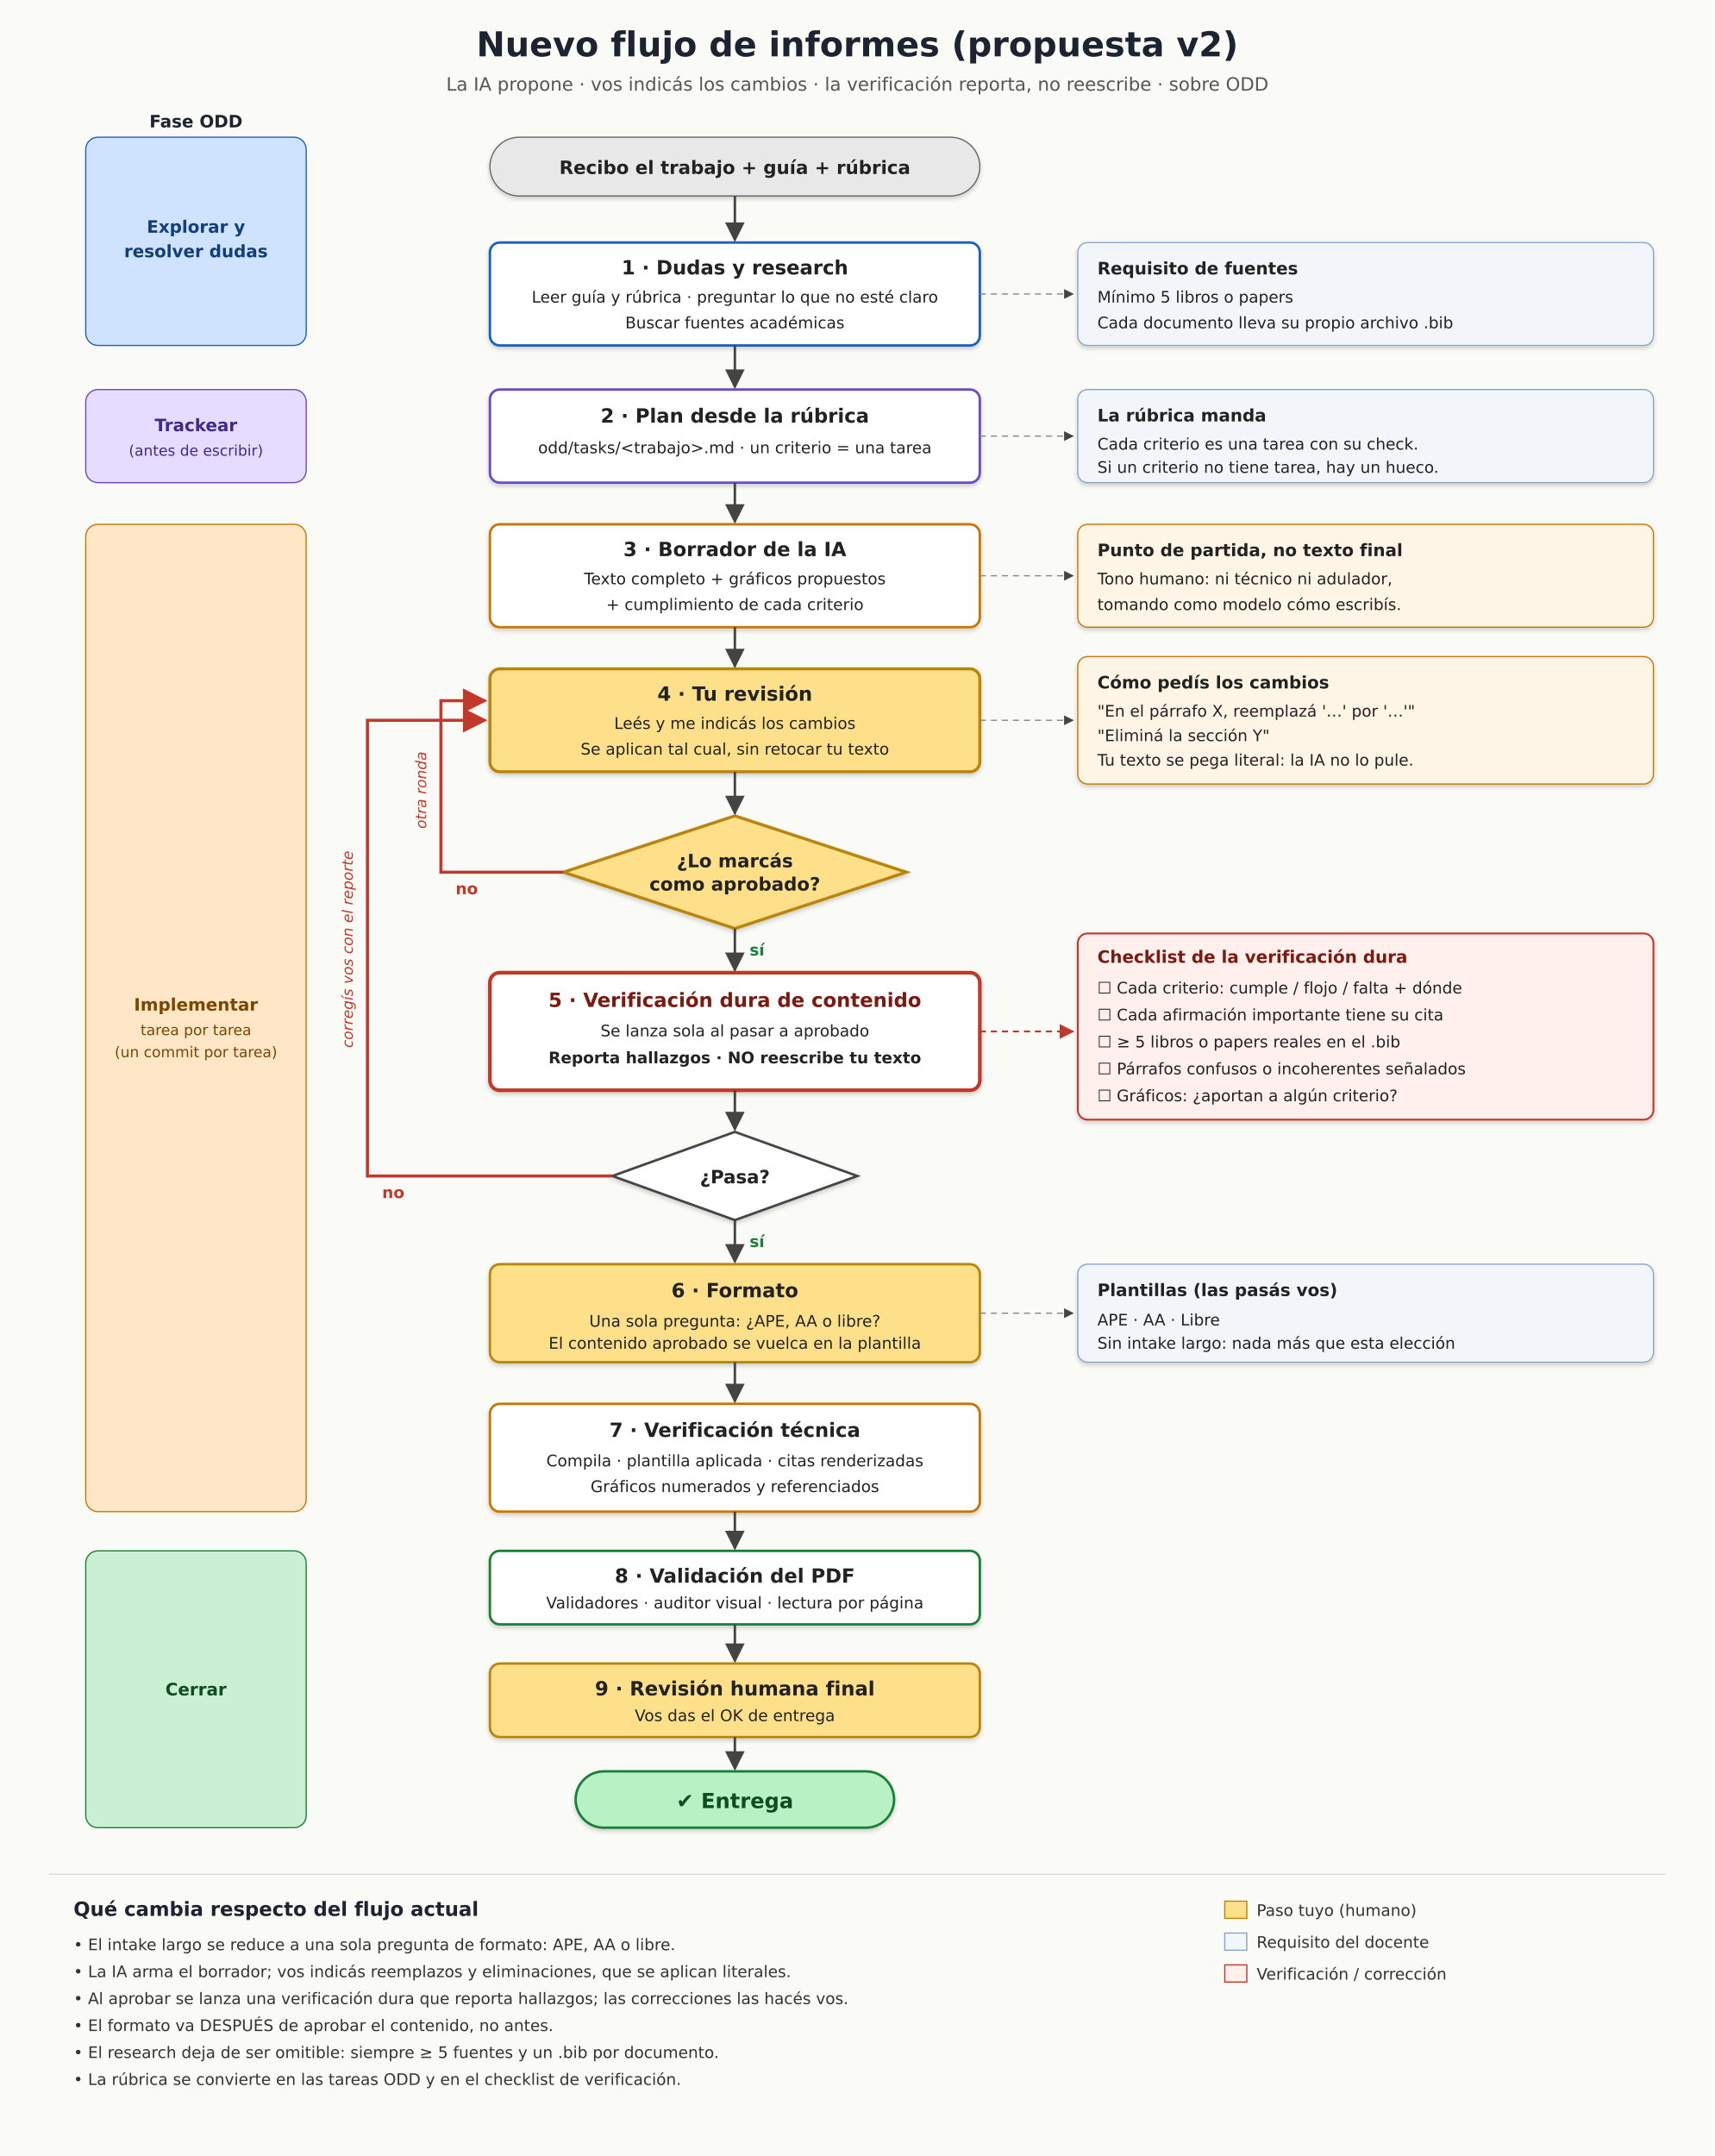
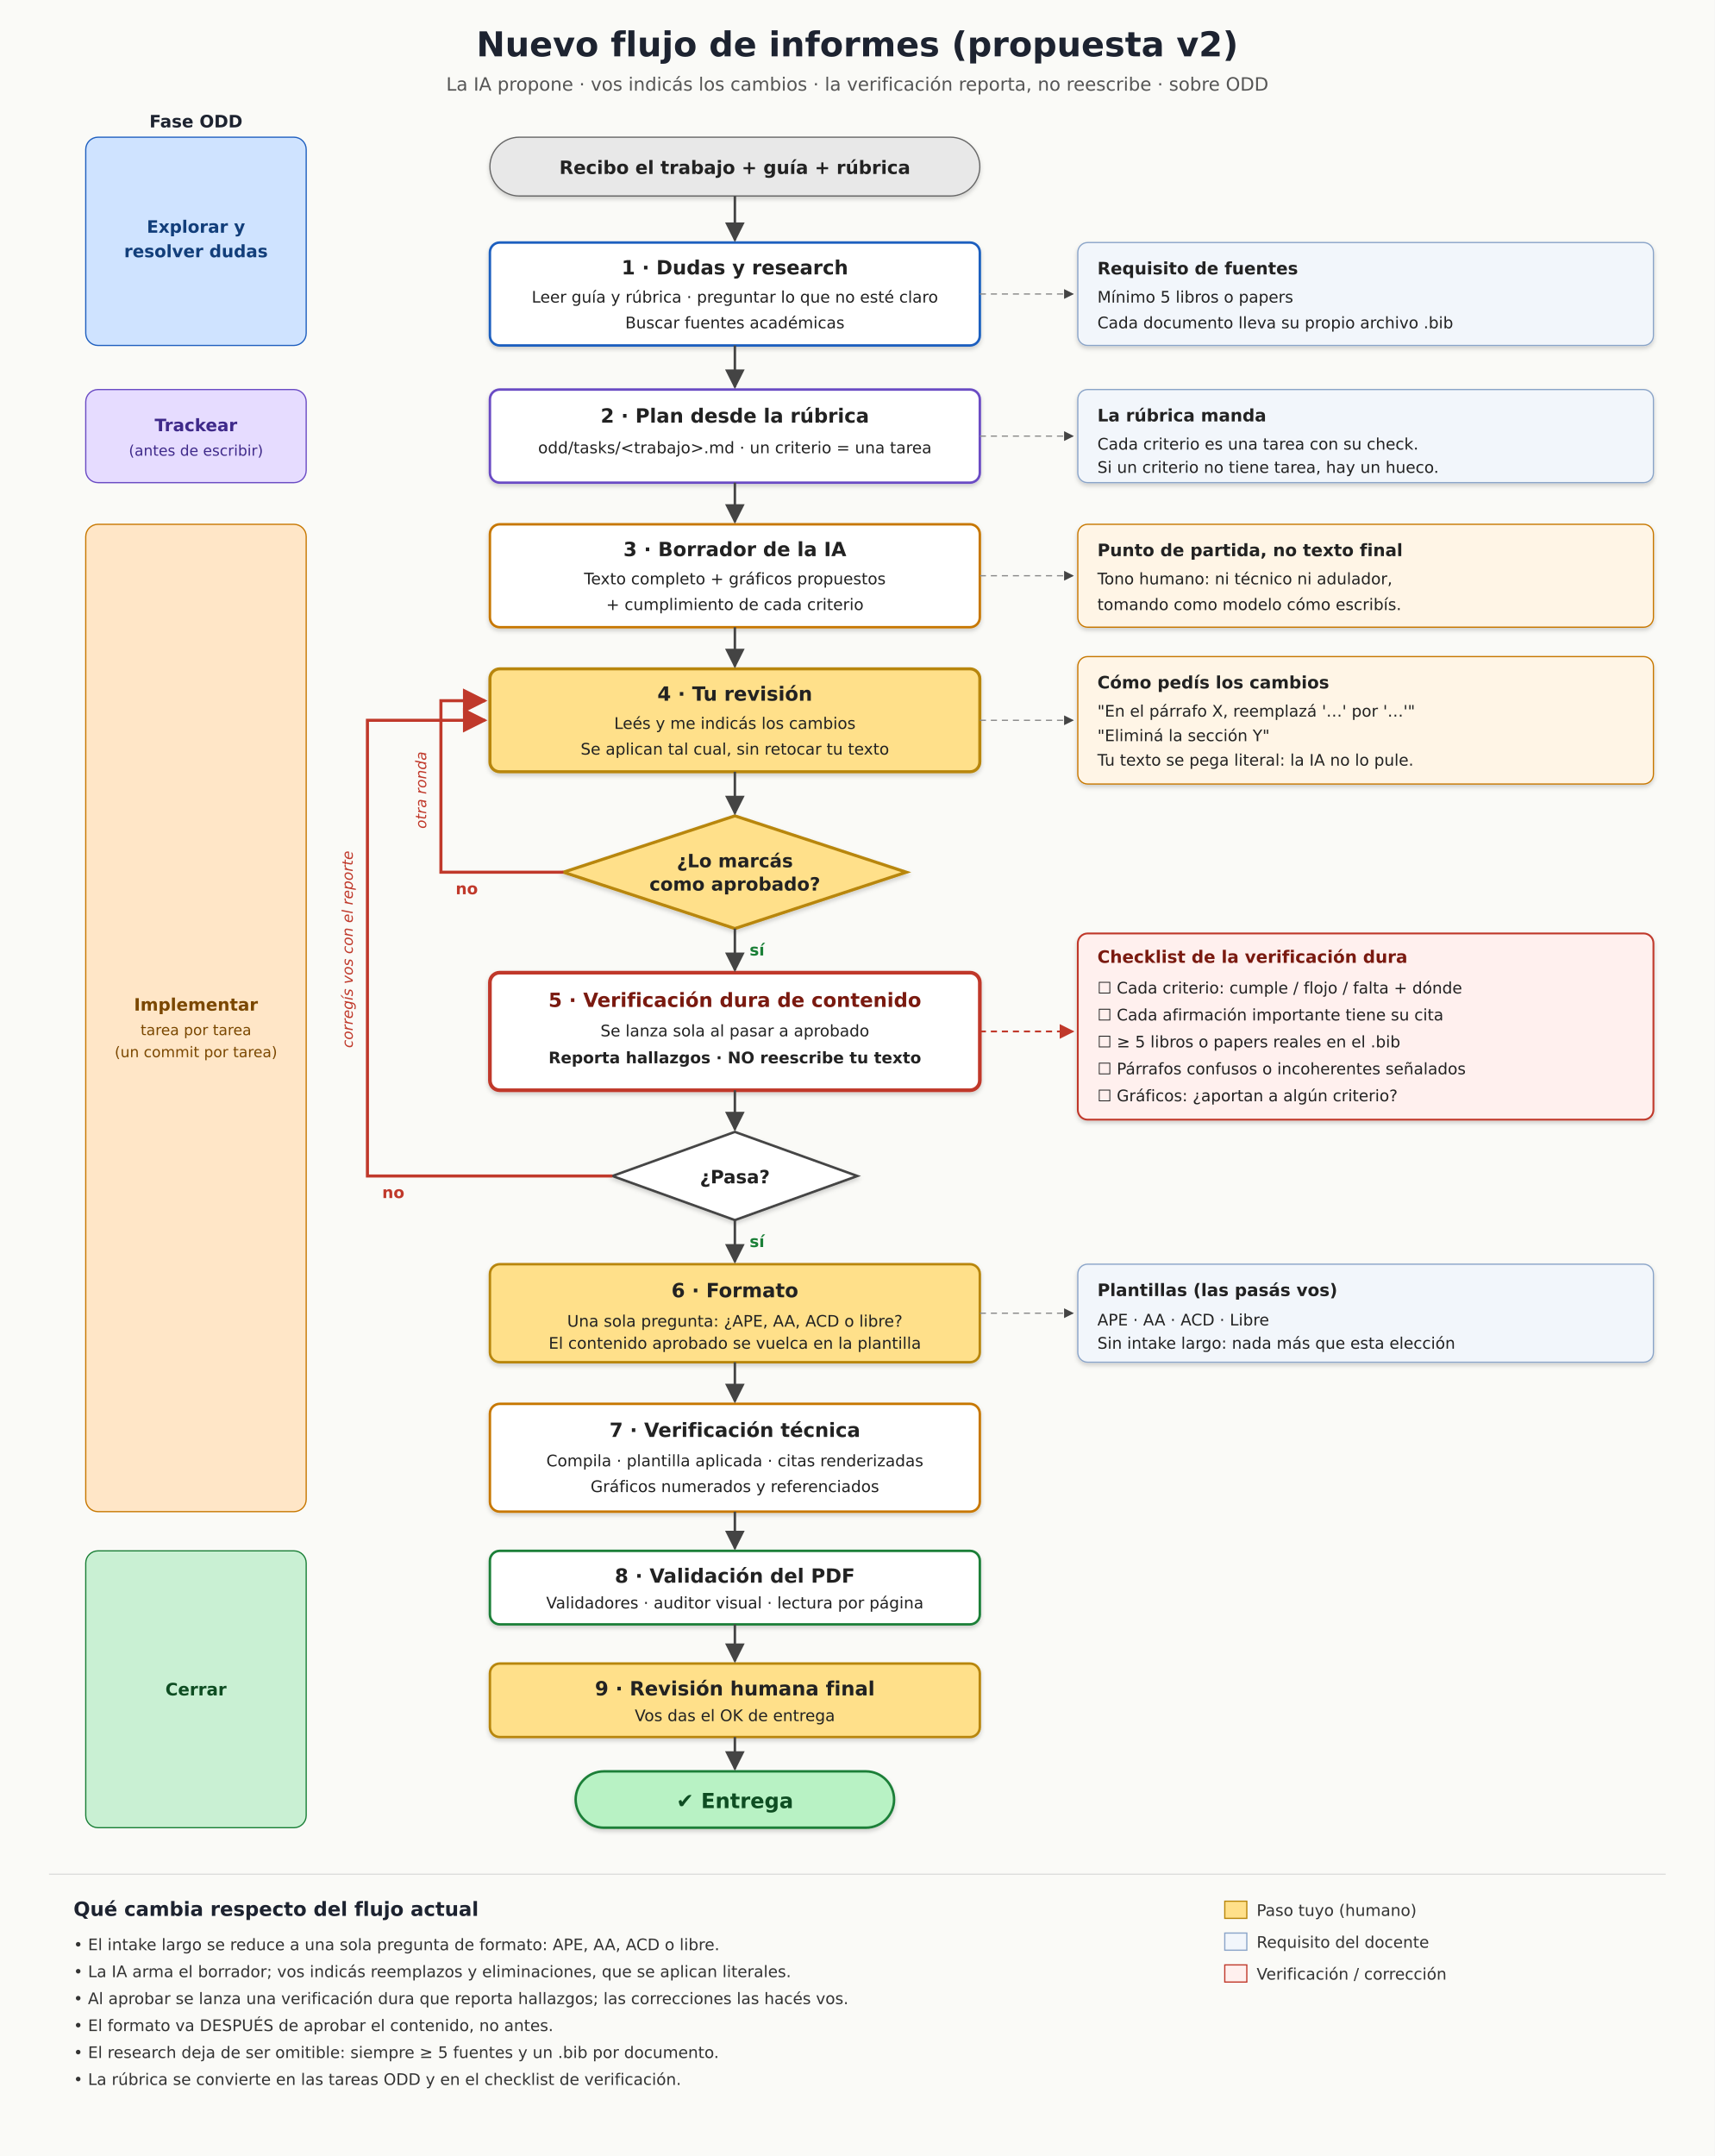
<svg xmlns="http://www.w3.org/2000/svg" width="1400" height="1760" viewBox="0 0 1400 1760" font-family="DejaVu Sans, Liberation Sans, sans-serif">
  <defs>
    <marker id="a" viewBox="0 0 10 10" refX="9" refY="5" markerWidth="8" markerHeight="8" orient="auto-start-reverse">
      <path d="M0,0 L10,5 L0,10 z" fill="#444" />
    </marker>
    <marker id="ar" viewBox="0 0 10 10" refX="9" refY="5" markerWidth="8" markerHeight="8" orient="auto-start-reverse">
      <path d="M0,0 L10,5 L0,10 z" fill="#c0392b" />
    </marker>
    <filter id="s" x="-5%" y="-5%" width="110%" height="120%">
      <feDropShadow dx="0" dy="2" stdDeviation="2" flood-opacity="0.18" />
    </filter>
  </defs>
  <rect width="1400" height="1760" fill="#fafaf7" />
  <text x="700" y="46" text-anchor="middle" font-size="28" font-weight="bold" fill="#1d2330">Nuevo flujo de informes (propuesta v2)</text>
  <text x="700" y="74" text-anchor="middle" font-size="15" fill="#555">La IA propone · vos indicás los cambios · la verificación reporta, no reescribe · sobre ODD</text>
  <text x="160" y="104" text-anchor="middle" font-size="14" font-weight="bold" fill="#1d2330">Fase ODD</text>
  <g font-size="14" font-weight="bold" text-anchor="middle">
    <rect x="70" y="112" width="180" height="170" rx="10" fill="#cfe3ff" stroke="#1f5fbf" />
    <text x="160" y="190" fill="#123e7a">Explorar y</text>
    <text x="160" y="210" fill="#123e7a">resolver dudas</text>
    <rect x="70" y="318" width="180" height="76" rx="10" fill="#e6dcff" stroke="#6a4bc4" />
    <text x="160" y="352" fill="#3f2a8a">Trackear</text>
    <text x="160" y="372" font-size="12" font-weight="normal" fill="#3f2a8a">(antes de escribir)</text>
    <rect x="70" y="428" width="180" height="806" rx="10" fill="#ffe6c7" stroke="#c77700" />
    <text x="160" y="825" fill="#7a4700">Implementar</text>
    <text x="160" y="845" font-size="12" font-weight="normal" fill="#7a4700">tarea por tarea</text>
    <text x="160" y="863" font-size="12" font-weight="normal" fill="#7a4700">(un commit por tarea)</text>
    <rect x="70" y="1266" width="180" height="226" rx="10" fill="#c9f0d3" stroke="#1a7f37" />
    <text x="160" y="1384" fill="#0e4d22">Cerrar</text>
  </g>
  <rect x="400" y="112" width="400" height="48" rx="24" fill="#e8e8e8" stroke="#666" filter="url(#s)" />
  <text x="600" y="142" text-anchor="middle" font-size="15" font-weight="bold" fill="#222">Recibo el trabajo + guía + rúbrica</text>
  <g font-size="13" fill="#222">
    <rect x="400" y="198" width="400" height="84" rx="8" fill="#fff" stroke="#1f5fbf" stroke-width="2" filter="url(#s)" />
    <text x="600" y="224" text-anchor="middle" font-size="16" font-weight="bold">1 · Dudas y research</text>
    <text x="600" y="247" text-anchor="middle">Leer guía y rúbrica · preguntar lo que no esté claro</text>
    <text x="600" y="268" text-anchor="middle">Buscar fuentes académicas</text>
    <rect x="400" y="318" width="400" height="76" rx="8" fill="#fff" stroke="#6a4bc4" stroke-width="2" filter="url(#s)" />
    <text x="600" y="345" text-anchor="middle" font-size="16" font-weight="bold">2 · Plan desde la rúbrica</text>
    <text x="600" y="370" text-anchor="middle">odd/tasks/&lt;trabajo&gt;.md · un criterio = una tarea</text>
    <rect x="400" y="428" width="400" height="84" rx="8" fill="#fff" stroke="#c77700" stroke-width="2" filter="url(#s)" />
    <text x="600" y="454" text-anchor="middle" font-size="16" font-weight="bold">3 · Borrador de la IA</text>
    <text x="600" y="477" text-anchor="middle">Texto completo + gráficos propuestos</text>
    <text x="600" y="498" text-anchor="middle">+ cumplimiento de cada criterio</text>
    <rect x="400" y="546" width="400" height="84" rx="8" fill="#ffe08a" stroke="#b8860b" stroke-width="2.5" filter="url(#s)" />
    <text x="600" y="572" text-anchor="middle" font-size="16" font-weight="bold">4 · Tu revisión</text>
    <text x="600" y="595" text-anchor="middle">Leés y me indicás los cambios</text>
    <text x="600" y="616" text-anchor="middle">Se aplican tal cual, sin retocar tu texto</text>
    <polygon points="600,666 740,712 600,758 460,712" fill="#ffe08a" stroke="#b8860b" stroke-width="2.5" filter="url(#s)" />
    <text x="600" y="708" text-anchor="middle" font-size="15" font-weight="bold">¿Lo marcás</text>
    <text x="600" y="727" text-anchor="middle" font-size="15" font-weight="bold">como aprobado?</text>
    <rect x="400" y="794" width="400" height="96" rx="8" fill="#fff" stroke="#c0392b" stroke-width="3" filter="url(#s)" />
    <text x="600" y="822" text-anchor="middle" font-size="16" font-weight="bold" fill="#7a1a10">5 · Verificación dura de contenido</text>
    <text x="600" y="846" text-anchor="middle">Se lanza sola al pasar a aprobado</text>
    <text x="600" y="868" text-anchor="middle" font-weight="bold">Reporta hallazgos · NO reescribe tu texto</text>
    <polygon points="600,924 700,960 600,996 500,960" fill="#fff" stroke="#444" stroke-width="2" filter="url(#s)" />
    <text x="600" y="966" text-anchor="middle" font-size="15" font-weight="bold">¿Pasa?</text>
    <rect x="400" y="1032" width="400" height="80" rx="8" fill="#ffe08a" stroke="#b8860b" stroke-width="2" filter="url(#s)" />
    <text x="600" y="1059" text-anchor="middle" font-size="16" font-weight="bold">6 · Formato</text>
-     <text x="600" y="1083" text-anchor="middle">Una sola pregunta: ¿APE, AA o libre?</text>
+     <text x="600" y="1083" text-anchor="middle">Una sola pregunta: ¿APE, AA, ACD o libre?</text>
    <text x="600" y="1101" text-anchor="middle">El contenido aprobado se vuelca en la plantilla</text>
    <rect x="400" y="1146" width="400" height="88" rx="8" fill="#fff" stroke="#c77700" stroke-width="2" filter="url(#s)" />
    <text x="600" y="1173" text-anchor="middle" font-size="16" font-weight="bold">7 · Verificación técnica</text>
    <text x="600" y="1197" text-anchor="middle">Compila · plantilla aplicada · citas renderizadas</text>
    <text x="600" y="1218" text-anchor="middle">Gráficos numerados y referenciados</text>
    <rect x="400" y="1266" width="400" height="60" rx="8" fill="#fff" stroke="#1a7f37" stroke-width="2" filter="url(#s)" />
    <text x="600" y="1292" text-anchor="middle" font-size="16" font-weight="bold">8 · Validación del PDF</text>
    <text x="600" y="1313" text-anchor="middle">Validadores · auditor visual · lectura por página</text>
    <rect x="400" y="1358" width="400" height="60" rx="8" fill="#ffe08a" stroke="#b8860b" stroke-width="2" filter="url(#s)" />
    <text x="600" y="1384" text-anchor="middle" font-size="16" font-weight="bold">9 · Revisión humana final</text>
    <text x="600" y="1405" text-anchor="middle">Vos das el OK de entrega</text>
    <rect x="470" y="1446" width="260" height="46" rx="23" fill="#b8f2c4" stroke="#1a7f37" stroke-width="2" filter="url(#s)" />
    <text x="600" y="1476" text-anchor="middle" font-size="17" font-weight="bold" fill="#0e4d22">✔ Entrega</text>
  </g>
  <g stroke="#444" stroke-width="2" marker-end="url(#a)">
    <line x1="600" y1="160" x2="600" y2="196" />
    <line x1="600" y1="282" x2="600" y2="316" />
    <line x1="600" y1="394" x2="600" y2="426" />
    <line x1="600" y1="512" x2="600" y2="544" />
    <line x1="600" y1="630" x2="600" y2="664" />
    <line x1="600" y1="758" x2="600" y2="792" />
    <line x1="600" y1="890" x2="600" y2="922" />
    <line x1="600" y1="996" x2="600" y2="1030" />
    <line x1="600" y1="1112" x2="600" y2="1144" />
    <line x1="600" y1="1234" x2="600" y2="1264" />
    <line x1="600" y1="1326" x2="600" y2="1356" />
    <line x1="600" y1="1418" x2="600" y2="1444" />
  </g>
  <text x="612" y="780" font-size="13" font-weight="bold" fill="#1a7f37">sí</text>
  <text x="612" y="1018" font-size="13" font-weight="bold" fill="#1a7f37">sí</text>
  <polyline points="460,712 360,712 360,572 396,572" fill="none" stroke="#c0392b" stroke-width="2.5" marker-end="url(#ar)" />
  <text x="372" y="730" font-size="13" font-weight="bold" fill="#c0392b">no</text>
  <text x="348" y="645" transform="rotate(-90,348,645)" font-size="12" fill="#c0392b" font-style="italic" text-anchor="middle">otra ronda</text>
  <polyline points="500,960 300,960 300,588 396,588" fill="none" stroke="#c0392b" stroke-width="2.5" marker-end="url(#ar)" />
  <text x="312" y="978" font-size="13" font-weight="bold" fill="#c0392b">no</text>
  <text x="288" y="775" transform="rotate(-90,288,775)" font-size="12" fill="#c0392b" font-style="italic" text-anchor="middle">corregís vos con el reporte</text>
  <g font-size="13" fill="#222">
    <line x1="800" y1="240" x2="876" y2="240" stroke="#888" stroke-dasharray="5,4" marker-end="url(#a)" />
    <rect x="880" y="198" width="470" height="84" rx="8" fill="#f2f6fb" stroke="#8aa4c8" filter="url(#s)" />
    <text x="896" y="224" font-size="14" font-weight="bold">Requisito de fuentes</text>
    <text x="896" y="247">Mínimo 5 libros o papers</text>
    <text x="896" y="268">Cada documento lleva su propio archivo .bib</text>
    <line x1="800" y1="356" x2="876" y2="356" stroke="#888" stroke-dasharray="5,4" marker-end="url(#a)" />
    <rect x="880" y="318" width="470" height="76" rx="8" fill="#f2f6fb" stroke="#8aa4c8" filter="url(#s)" />
    <text x="896" y="344" font-size="14" font-weight="bold">La rúbrica manda</text>
    <text x="896" y="367">Cada criterio es una tarea con su check.</text>
    <text x="896" y="386">Si un criterio no tiene tarea, hay un hueco.</text>
    <line x1="800" y1="470" x2="876" y2="470" stroke="#888" stroke-dasharray="5,4" marker-end="url(#a)" />
    <rect x="880" y="428" width="470" height="84" rx="8" fill="#fff5e6" stroke="#c77700" filter="url(#s)" />
    <text x="896" y="454" font-size="14" font-weight="bold">Punto de partida, no texto final</text>
    <text x="896" y="477">Tono humano: ni técnico ni adulador,</text>
    <text x="896" y="498">tomando como modelo cómo escribís.</text>
    <line x1="800" y1="588" x2="876" y2="588" stroke="#888" stroke-dasharray="5,4" marker-end="url(#a)" />
    <rect x="880" y="536" width="470" height="104" rx="8" fill="#fff5e6" stroke="#c77700" filter="url(#s)" />
    <text x="896" y="562" font-size="14" font-weight="bold">Cómo pedís los cambios</text>
    <text x="896" y="585">"En el párrafo X, reemplazá '…' por '…'"</text>
    <text x="896" y="605">"Eliminá la sección Y"</text>
    <text x="896" y="625">Tu texto se pega literal: la IA no lo pule.</text>
    <line x1="800" y1="842" x2="876" y2="842" stroke="#c0392b" stroke-width="1.5" stroke-dasharray="5,4" marker-end="url(#ar)" />
    <rect x="880" y="762" width="470" height="152" rx="8" fill="#fff0ee" stroke="#c0392b" stroke-width="1.5" filter="url(#s)" />
    <text x="896" y="786" font-size="14" font-weight="bold" fill="#7a1a10">Checklist de la verificación dura</text>
    <text x="896" y="811">☐ Cada criterio: cumple / flojo / falta + dónde</text>
    <text x="896" y="833">☐ Cada afirmación importante tiene su cita</text>
    <text x="896" y="855">☐ ≥ 5 libros o papers reales en el .bib</text>
    <text x="896" y="877">☐ Párrafos confusos o incoherentes señalados</text>
    <text x="896" y="899">☐ Gráficos: ¿aportan a algún criterio?</text>
    <line x1="800" y1="1072" x2="876" y2="1072" stroke="#888" stroke-dasharray="5,4" marker-end="url(#a)" />
    <rect x="880" y="1032" width="470" height="80" rx="8" fill="#f2f6fb" stroke="#8aa4c8" filter="url(#s)" />
    <text x="896" y="1058" font-size="14" font-weight="bold">Plantillas (las pasás vos)</text>
-     <text x="896" y="1082">APE · AA · Libre</text>
+     <text x="896" y="1082">APE · AA · ACD · Libre</text>
    <text x="896" y="1101">Sin intake largo: nada más que esta elección</text>
  </g>
  <line x1="40" y1="1530" x2="1360" y2="1530" stroke="#ddd" />
  <text x="60" y="1564" font-size="16" font-weight="bold" fill="#1d2330">Qué cambia respecto del flujo actual</text>
  <g font-size="13" fill="#333">
-     <text x="60" y="1592">• El intake largo se reduce a una sola pregunta de formato: APE, AA o libre.</text>
+     <text x="60" y="1592">• El intake largo se reduce a una sola pregunta de formato: APE, AA, ACD o libre.</text>
    <text x="60" y="1614">• La IA arma el borrador; vos indicás reemplazos y eliminaciones, que se aplican literales.</text>
    <text x="60" y="1636">• Al aprobar se lanza una verificación dura que reporta hallazgos; las correcciones las hacés vos.</text>
    <text x="60" y="1658">• El formato va DESPUÉS de aprobar el contenido, no antes.</text>
    <text x="60" y="1680">• El research deja de ser omitible: siempre ≥ 5 fuentes y un .bib por documento.</text>
    <text x="60" y="1702">• La rúbrica se convierte en las tareas ODD y en el checklist de verificación.</text>
  </g>
  <g font-size="13" fill="#333">
    <rect x="1000" y="1552" width="18" height="14" fill="#ffe08a" stroke="#b8860b" />
    <text x="1026" y="1564">Paso tuyo (humano)</text>
    <rect x="1000" y="1578" width="18" height="14" fill="#f2f6fb" stroke="#8aa4c8" />
    <text x="1026" y="1590">Requisito del docente</text>
    <rect x="1000" y="1604" width="18" height="14" fill="#fff0ee" stroke="#c0392b" />
    <text x="1026" y="1616">Verificación / corrección</text>
  </g>
</svg>
